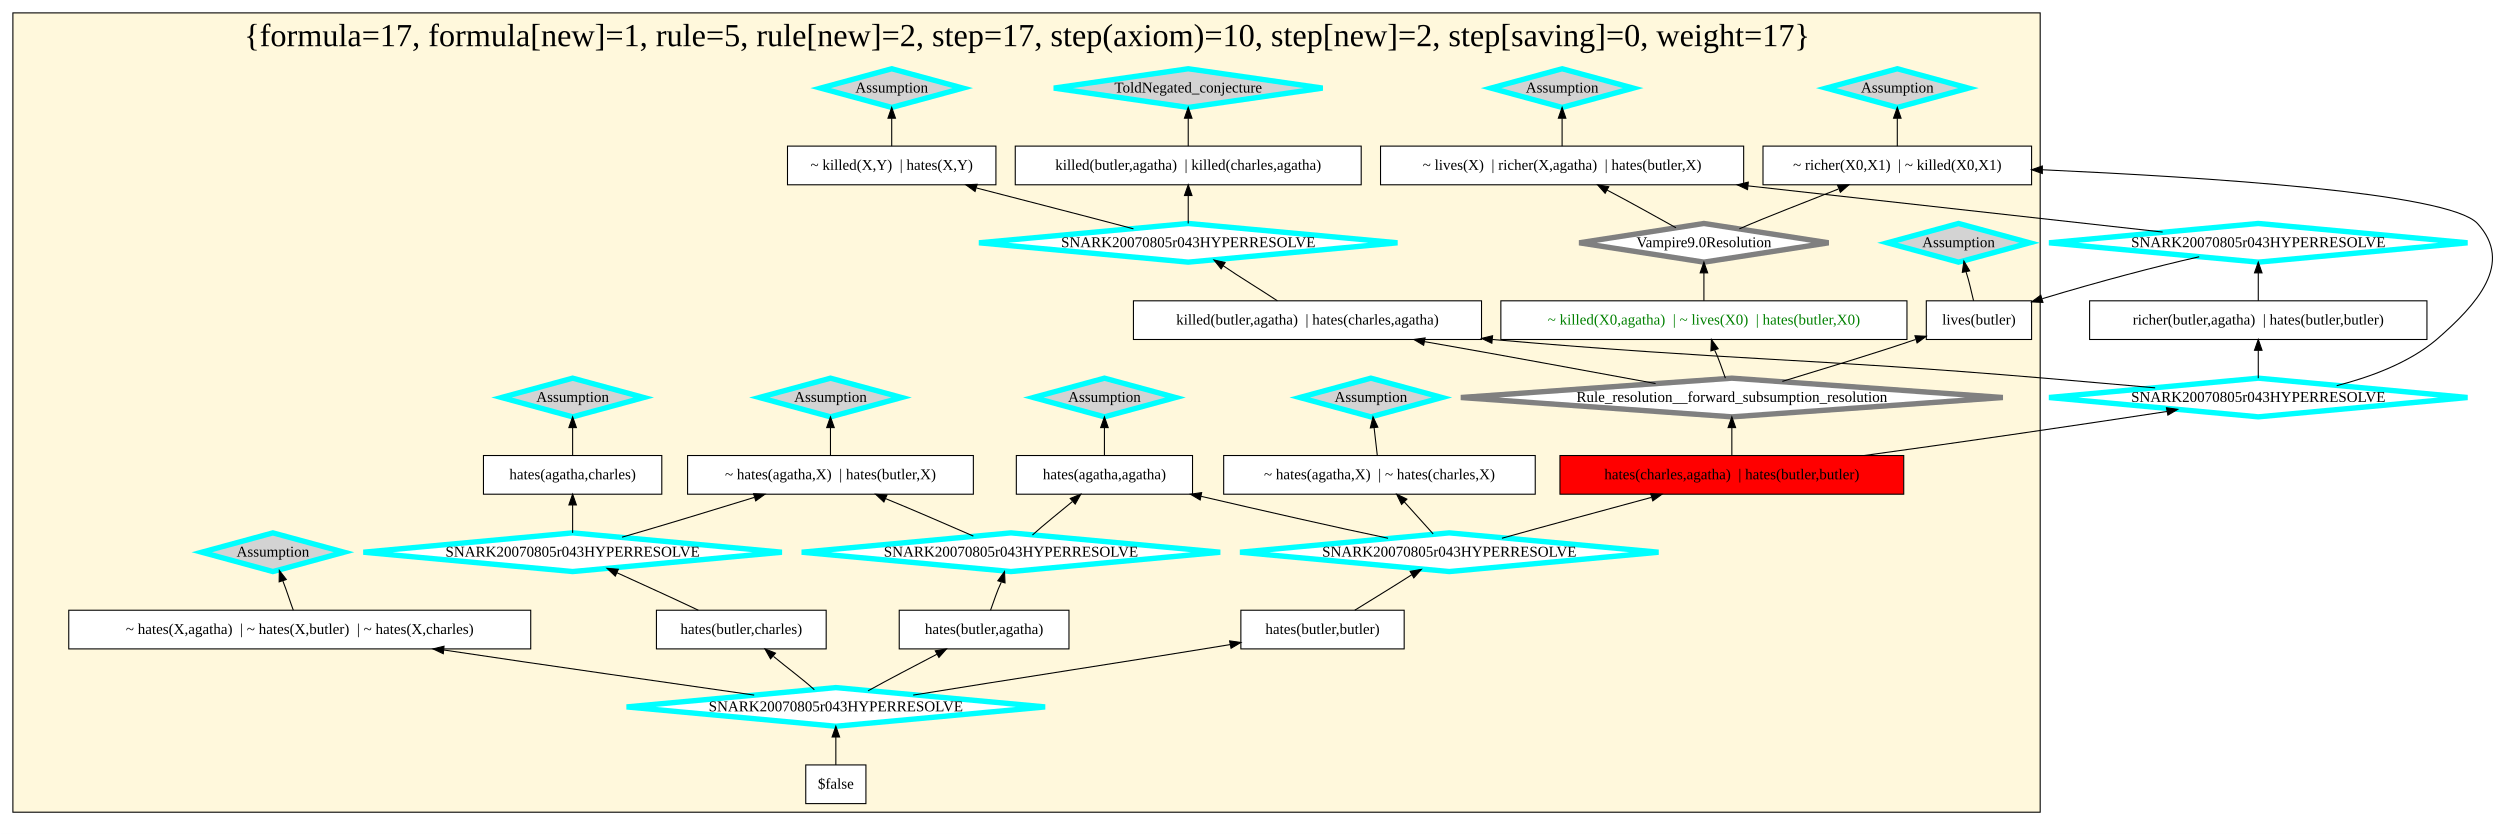
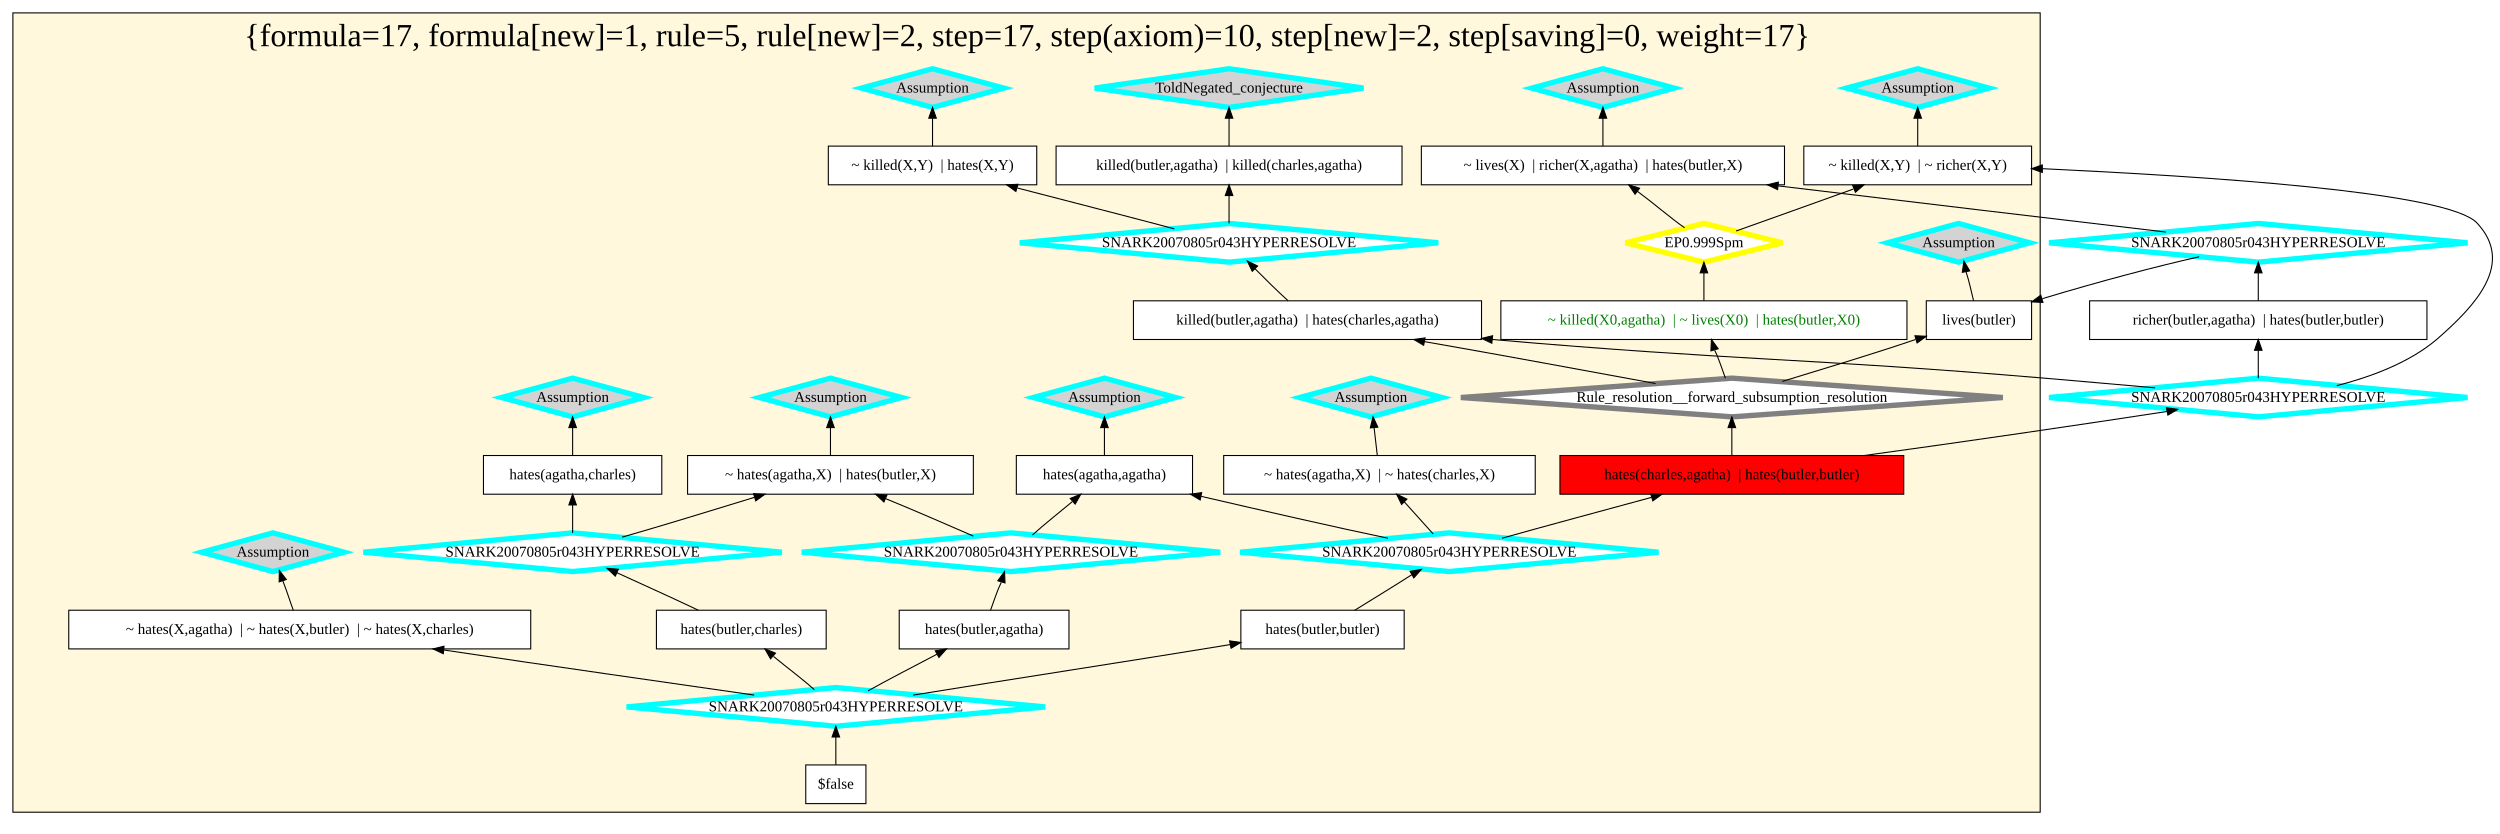
<svg xmlns="http://www.w3.org/2000/svg" xmlns:xlink="http://www.w3.org/1999/xlink" width="2327pt" height="776pt" viewBox="0.00 0.00 2327.00 776.00">
  <g id="graph0" class="graph" transform="scale(1 1) rotate(0) translate(4 772)">
    <polygon style="fill:white;stroke:white;" points="-4,4 -4,-772 2323,-772 2323,4 -4,4" />
    <g id="cluster2" class="cluster">
      <polygon style="fill:cornsilk;stroke:black;" points="8,-16 8,-760 1895,-760 1895,-16 8,-16" />
      <text text-anchor="middle" x="952" y="-729" style="font-family:Times New Roman;font-size:30.00;">{formula=17, formula[new]=1, rule=5, rule[new]=2, step=17, step(axiom)=10, step[new]=2, step[saving]=0, weight=17}</text>
    </g>
    <g id="node1" class="node">
      <a xlink:href="http://inference-web.org/proofs/tptp/Solutions/PUZ/PUZ001-1/SNARK---20080805r005/answer.owl#ns_15_conclusion" xlink:title="killed(butler,agatha)  | hates(charles,agatha)">
        <polygon style="fill:white;stroke:black;" points="1375,-492 1051,-492 1051,-456 1375,-456 1375,-492" />
        <text text-anchor="middle" x="1213" y="-469.9" style="font-family:Times New Roman;font-size:14.00;">killed(butler,agatha)  | hates(charles,agatha)</text>
      </a>
    </g>
-     <g id="node55" class="node">
+     <g id="node65" class="node">
      <a xlink:href="http://browser.inference-web.org/iwbrowser/BrowseNodeSet?url=http%3A%2F%2Finference-web.org%2Fproofs%2Ftptp%2FSolutions%2FPUZ%2FPUZ001-1%2FSNARK---20080805r005%2Fanswer.owl%23ns_15" xlink:title="SNARK20070805r043HYPERRESOLVE">
-         <polygon style="fill:white;stroke:cyan;stroke-width:5;" points="1102,-564 907.237,-546 1102,-528 1296.76,-546 1102,-564" />
-         <text text-anchor="middle" x="1102" y="-541.9" style="font-family:Times New Roman;font-size:14.00;">SNARK20070805r043HYPERRESOLVE</text>
-       </a>
-     </g>
-     <g id="edge50" class="edge">
-       <path style="fill:none;stroke:black;" d="M1185,-492C1170,-502 1150,-514 1134,-525" />
-       <polygon style="fill:black;stroke:black;" points="1132.62,-521.732 1126,-530 1136.34,-527.668 1132.62,-521.732" />
+         <polygon style="fill:white;stroke:cyan;stroke-width:5;" points="1140,-564 945.237,-546 1140,-528 1334.76,-546 1140,-564" />
+         <text text-anchor="middle" x="1140" y="-541.9" style="font-family:Times New Roman;font-size:14.00;">SNARK20070805r043HYPERRESOLVE</text>
+       </a>
+     </g>
+     <g id="edge66" class="edge">
+       <path style="fill:none;stroke:black;" d="M1195,-492C1185,-501 1174,-512 1164,-522" />
+       <polygon style="fill:black;stroke:black;" points="1161.6,-519.454 1157,-529 1166.55,-524.404 1161.6,-519.454" />
    </g>
    <g id="node2" class="node">
+       <a xlink:href="http://inference-web.org/proofs/tptp/Solutions/PUZ/PUZ001-1/Vampire---9.0/answer.owl#ns_17_conclusion" xlink:title="~ killed(X0,agatha)  | ~ lives(X0)  | hates(butler,X0)">
+         <polygon style="fill:white;stroke:black;" points="1771,-492 1393,-492 1393,-456 1771,-456 1771,-492" />
+         <text text-anchor="middle" x="1582" y="-469.9" style="font-family:Times New Roman;font-size:14.00;fill:green;">~ killed(X0,agatha)  | ~ lives(X0)  | hates(butler,X0)</text>
+       </a>
+     </g>
+     <g id="node59" class="node">
+       <a xlink:href="http://browser.inference-web.org/iwbrowser/BrowseNodeSet?url=http%3A%2F%2Finference-web.org%2Fproofs%2Ftptp%2FSolutions%2FPUZ%2FPUZ001-1%2FEP---1.1pre%2Fanswer.owl%23ns_14" xlink:title="EP0.999Spm">
+         <polygon style="fill:white;stroke:yellow;stroke-width:5;" points="1582,-564 1509.04,-546 1582,-528 1654.96,-546 1582,-564" />
+         <text text-anchor="middle" x="1582" y="-541.9" style="font-family:Times New Roman;font-size:14.00;">EP0.999Spm</text>
+       </a>
+     </g>
+     <g id="edge58" class="edge">
+       <path style="fill:none;stroke:black;" d="M1582,-492C1582,-500 1582,-509 1582,-518" />
+       <polygon style="fill:black;stroke:black;" points="1578.5,-518 1582,-528 1585.5,-518 1578.5,-518" />
+     </g>
+     <g id="node3" class="node">
      <a xlink:href="http://inference-web.org/proofs/tptp/Solutions/PUZ/PUZ001-1/SNARK---20080805r005/answer.owl#ns_no_one_hates_everyone_conclusion" xlink:title="~ hates(X,agatha)  | ~ hates(X,butler)  | ~ hates(X,charles)">
        <polygon style="fill:white;stroke:black;" points="490,-204 60,-204 60,-168 490,-168 490,-204" />
        <text text-anchor="middle" x="275" y="-181.9" style="font-family:Times New Roman;font-size:14.00;">~ hates(X,agatha)  | ~ hates(X,butler)  | ~ hates(X,charles)</text>
      </a>
    </g>
-     <g id="node21" class="node">
+     <g id="node78" class="node">
      <a xlink:href="http://browser.inference-web.org/iwbrowser/BrowseNodeSet?url=http%3A%2F%2Finference-web.org%2Fproofs%2Ftptp%2FSolutions%2FPUZ%2FPUZ001-1%2FSNARK---20080805r005%2Fanswer.owl%23ns_no_one_hates_everyone" xlink:title="Assumption">
        <polygon style="fill:lightgrey;stroke:cyan;stroke-width:5;" points="250,-276 183.793,-258 250,-240 316.207,-258 250,-276" />
        <text text-anchor="middle" x="250" y="-253.9" style="font-family:Times New Roman;font-size:14.00;">Assumption</text>
      </a>
    </g>
-     <g id="edge4" class="edge">
+     <g id="edge84" class="edge">
      <path style="fill:none;stroke:black;" d="M269,-204C266,-212 263,-222 259,-232" />
      <polygon style="fill:black;stroke:black;" points="255.842,-230.406 256,-241 262.483,-232.62 255.842,-230.406" />
    </g>
-     <g id="node3" class="node">
-       <a xlink:href="http://inference-web.org/proofs/tptp/Solutions/PUZ/PUZ001-1/SNARK---20080805r005/answer.owl#ns_killer_hates_victim_conclusion" xlink:title="~ killed(X,Y)  | hates(X,Y)">
-         <polygon style="fill:white;stroke:black;" points="923,-636 729,-636 729,-600 923,-600 923,-636" />
-         <text text-anchor="middle" x="826" y="-613.9" style="font-family:Times New Roman;font-size:14.00;">~ killed(X,Y)  | hates(X,Y)</text>
-       </a>
-     </g>
-     <g id="node59" class="node">
-       <a xlink:href="http://browser.inference-web.org/iwbrowser/BrowseNodeSet?url=http%3A%2F%2Finference-web.org%2Fproofs%2Ftptp%2FSolutions%2FPUZ%2FPUZ001-1%2FSNARK---20080805r005%2Fanswer.owl%23ns_killer_hates_victim" xlink:title="Assumption">
-         <polygon style="fill:lightgrey;stroke:cyan;stroke-width:5;" points="826,-708 759.793,-690 826,-672 892.207,-690 826,-708" />
-         <text text-anchor="middle" x="826" y="-685.9" style="font-family:Times New Roman;font-size:14.00;">Assumption</text>
-       </a>
-     </g>
-     <g id="edge56" class="edge">
-       <path style="fill:none;stroke:black;" d="M826,-636C826,-644 826,-653 826,-662" />
-       <polygon style="fill:black;stroke:black;" points="822.5,-662 826,-672 829.5,-662 822.5,-662" />
-     </g>
    <g id="node4" class="node">
+       <a xlink:href="http://inference-web.org/proofs/tptp/Solutions/PUZ/PUZ001-1/Vampire---9.0/answer.owl#ns_35_conclusion" xlink:title="hates(charles,agatha)  | hates(butler,butler)">
+         <polygon style="fill:red;stroke:black;" points="1768,-348 1448,-348 1448,-312 1768,-312 1768,-348" />
+         <text text-anchor="middle" x="1608" y="-325.9" style="font-family:Times New Roman;font-size:14.00;">hates(charles,agatha)  | hates(butler,butler)</text>
+       </a>
+     </g>
+     <g id="node47" class="node">
+       <a xlink:href="http://browser.inference-web.org/iwbrowser/BrowseNodeSet?url=http%3A%2F%2Finference-web.org%2Fproofs%2Ftptp%2FSolutions%2FPUZ%2FPUZ001-1%2FSNARK---20080805r005%2Fanswer.owl%23ns_17" xlink:title="SNARK20070805r043HYPERRESOLVE">
+         <polygon style="fill:white;stroke:cyan;stroke-width:5;" points="2098,-420 1903.24,-402 2098,-384 2292.76,-402 2098,-420" />
+         <text text-anchor="middle" x="2098" y="-397.9" style="font-family:Times New Roman;font-size:14.00;">SNARK20070805r043HYPERRESOLVE</text>
+       </a>
+     </g>
+     <g id="edge40" class="edge">
+       <path style="fill:none;stroke:black;" d="M1731,-348C1819,-360 1935,-377 2013,-389" />
+       <polygon style="fill:black;stroke:black;" points="2012.51,-392.471 2023,-391 2013.88,-385.607 2012.51,-392.471" />
+     </g>
+     <g id="node69" class="node">
+       <a xlink:href="http://browser.inference-web.org/iwbrowser/BrowseNodeSet?url=http%3A%2F%2Finference-web.org%2Fproofs%2Ftptp%2FSolutions%2FPUZ%2FPUZ001-1%2FVampire---9.0%2Fanswer.owl%23ns_35" xlink:title="Rule_resolution__forward_subsumption_resolution">
+         <polygon style="fill:white;stroke:grey;stroke-width:5;" points="1608,-420 1355.76,-402 1608,-384 1860.24,-402 1608,-420" />
+         <text text-anchor="middle" x="1608" y="-397.9" style="font-family:Times New Roman;font-size:14.00;">Rule_resolution__forward_subsumption_resolution</text>
+       </a>
+     </g>
+     <g id="edge72" class="edge">
+       <path style="fill:none;stroke:black;" d="M1608,-348C1608,-356 1608,-365 1608,-374" />
+       <polygon style="fill:black;stroke:black;" points="1604.5,-374 1608,-384 1611.5,-374 1604.5,-374" />
+     </g>
+     <g id="node5" class="node">
      <a xlink:href="http://inference-web.org/proofs/tptp/Solutions/PUZ/PUZ001-1/SNARK---20080805r005/answer.owl#ns_agatha_hates_charles_conclusion" xlink:title="hates(agatha,charles)">
        <polygon style="fill:white;stroke:black;" points="612,-348 446,-348 446,-312 612,-312 612,-348" />
        <text text-anchor="middle" x="529" y="-325.9" style="font-family:Times New Roman;font-size:14.00;">hates(agatha,charles)</text>
      </a>
    </g>
-     <g id="node51" class="node">
+     <g id="node45" class="node">
      <a xlink:href="http://browser.inference-web.org/iwbrowser/BrowseNodeSet?url=http%3A%2F%2Finference-web.org%2Fproofs%2Ftptp%2FSolutions%2FPUZ%2FPUZ001-1%2FSNARK---20080805r005%2Fanswer.owl%23ns_agatha_hates_charles" xlink:title="Assumption">
        <polygon style="fill:lightgrey;stroke:cyan;stroke-width:5;" points="529,-420 462.793,-402 529,-384 595.207,-402 529,-420" />
        <text text-anchor="middle" x="529" y="-397.9" style="font-family:Times New Roman;font-size:14.00;">Assumption</text>
      </a>
    </g>
-     <g id="edge46" class="edge">
+     <g id="edge38" class="edge">
      <path style="fill:none;stroke:black;" d="M529,-348C529,-356 529,-365 529,-374" />
      <polygon style="fill:black;stroke:black;" points="525.5,-374 529,-384 532.5,-374 525.5,-374" />
    </g>
-     <g id="node5" class="node">
-       <a xlink:href="http://inference-web.org/proofs/tptp/Solutions/PUZ/PUZ001-1/Vampire---9.0/answer.owl#ns_35_conclusion" xlink:title="hates(charles,agatha)  | hates(butler,butler)">
-         <polygon style="fill:red;stroke:black;" points="1768,-348 1448,-348 1448,-312 1768,-312 1768,-348" />
-         <text text-anchor="middle" x="1608" y="-325.9" style="font-family:Times New Roman;font-size:14.00;">hates(charles,agatha)  | hates(butler,butler)</text>
-       </a>
-     </g>
-     <g id="node38" class="node">
-       <a xlink:href="http://browser.inference-web.org/iwbrowser/BrowseNodeSet?url=http%3A%2F%2Finference-web.org%2Fproofs%2Ftptp%2FSolutions%2FPUZ%2FPUZ001-1%2FVampire---9.0%2Fanswer.owl%23ns_35" xlink:title="Rule_resolution__forward_subsumption_resolution">
-         <polygon style="fill:white;stroke:grey;stroke-width:5;" points="1608,-420 1355.76,-402 1608,-384 1860.24,-402 1608,-420" />
-         <text text-anchor="middle" x="1608" y="-397.9" style="font-family:Times New Roman;font-size:14.00;">Rule_resolution__forward_subsumption_resolution</text>
+     <g id="node6" class="node">
+       <a xlink:href="http://inference-web.org/proofs/tptp/Solutions/PUZ/PUZ001-1/SNARK---20080805r005/answer.owl#ns_killer_hates_victim_conclusion" xlink:title="~ killed(X,Y)  | hates(X,Y)">
+         <polygon style="fill:white;stroke:black;" points="961,-636 767,-636 767,-600 961,-600 961,-636" />
+         <text text-anchor="middle" x="864" y="-613.9" style="font-family:Times New Roman;font-size:14.00;">~ killed(X,Y)  | hates(X,Y)</text>
+       </a>
+     </g>
+     <g id="node37" class="node">
+       <a xlink:href="http://browser.inference-web.org/iwbrowser/BrowseNodeSet?url=http%3A%2F%2Finference-web.org%2Fproofs%2Ftptp%2FSolutions%2FPUZ%2FPUZ001-1%2FSNARK---20080805r005%2Fanswer.owl%23ns_killer_hates_victim" xlink:title="Assumption">
+         <polygon style="fill:lightgrey;stroke:cyan;stroke-width:5;" points="864,-708 797.793,-690 864,-672 930.207,-690 864,-708" />
+         <text text-anchor="middle" x="864" y="-685.9" style="font-family:Times New Roman;font-size:14.00;">Assumption</text>
      </a>
    </g>
    <g id="edge28" class="edge">
-       <path style="fill:none;stroke:black;" d="M1608,-348C1608,-356 1608,-365 1608,-374" />
-       <polygon style="fill:black;stroke:black;" points="1604.5,-374 1608,-384 1611.5,-374 1604.5,-374" />
-     </g>
-     <g id="node61" class="node">
-       <a xlink:href="http://browser.inference-web.org/iwbrowser/BrowseNodeSet?url=http%3A%2F%2Finference-web.org%2Fproofs%2Ftptp%2FSolutions%2FPUZ%2FPUZ001-1%2FSNARK---20080805r005%2Fanswer.owl%23ns_17" xlink:title="SNARK20070805r043HYPERRESOLVE">
-         <polygon style="fill:white;stroke:cyan;stroke-width:5;" points="2098,-420 1903.24,-402 2098,-384 2292.76,-402 2098,-420" />
-         <text text-anchor="middle" x="2098" y="-397.9" style="font-family:Times New Roman;font-size:14.00;">SNARK20070805r043HYPERRESOLVE</text>
-       </a>
-     </g>
-     <g id="edge58" class="edge">
-       <path style="fill:none;stroke:black;" d="M1731,-348C1819,-360 1935,-377 2013,-389" />
-       <polygon style="fill:black;stroke:black;" points="2012.51,-392.471 2023,-391 2013.88,-385.607 2012.51,-392.471" />
-     </g>
-     <g id="node6" class="node">
-       <a xlink:href="http://inference-web.org/proofs/tptp/Solutions/PUZ/PUZ001-1/SNARK---20080805r005/answer.owl#ns_butler_hates_poor_conclusion" xlink:title="~ lives(X)  | richer(X,agatha)  | hates(butler,X)">
-         <polygon style="fill:white;stroke:black;" points="1619,-636 1281,-636 1281,-600 1619,-600 1619,-636" />
-         <text text-anchor="middle" x="1450" y="-613.9" style="font-family:Times New Roman;font-size:14.00;">~ lives(X)  | richer(X,agatha)  | hates(butler,X)</text>
-       </a>
-     </g>
-     <g id="node76" class="node">
-       <a xlink:href="http://browser.inference-web.org/iwbrowser/BrowseNodeSet?url=http%3A%2F%2Finference-web.org%2Fproofs%2Ftptp%2FSolutions%2FPUZ%2FPUZ001-1%2FSNARK---20080805r005%2Fanswer.owl%23ns_butler_hates_poor" xlink:title="Assumption">
-         <polygon style="fill:lightgrey;stroke:cyan;stroke-width:5;" points="1450,-708 1383.79,-690 1450,-672 1516.21,-690 1450,-708" />
-         <text text-anchor="middle" x="1450" y="-685.9" style="font-family:Times New Roman;font-size:14.00;">Assumption</text>
-       </a>
-     </g>
-     <g id="edge82" class="edge">
-       <path style="fill:none;stroke:black;" d="M1450,-636C1450,-644 1450,-653 1450,-662" />
-       <polygon style="fill:black;stroke:black;" points="1446.5,-662 1450,-672 1453.5,-662 1446.5,-662" />
+       <path style="fill:none;stroke:black;" d="M864,-636C864,-644 864,-653 864,-662" />
+       <polygon style="fill:black;stroke:black;" points="860.5,-662 864,-672 867.5,-662 860.5,-662" />
    </g>
    <g id="node7" class="node">
      <a xlink:href="http://inference-web.org/proofs/tptp/Solutions/PUZ/PUZ001-1/SNARK---20080805r005/answer.owl#ns_different_hates_conclusion" xlink:title="~ hates(agatha,X)  | ~ hates(charles,X)">
        <polygon style="fill:white;stroke:black;" points="1425,-348 1135,-348 1135,-312 1425,-312 1425,-348" />
        <text text-anchor="middle" x="1280" y="-325.9" style="font-family:Times New Roman;font-size:14.00;">~ hates(agatha,X)  | ~ hates(charles,X)</text>
      </a>
    </g>
-     <g id="node19" class="node">
+     <g id="node35" class="node">
      <a xlink:href="http://browser.inference-web.org/iwbrowser/BrowseNodeSet?url=http%3A%2F%2Finference-web.org%2Fproofs%2Ftptp%2FSolutions%2FPUZ%2FPUZ001-1%2FSNARK---20080805r005%2Fanswer.owl%23ns_different_hates" xlink:title="Assumption">
        <polygon style="fill:lightgrey;stroke:cyan;stroke-width:5;" points="1272,-420 1205.79,-402 1272,-384 1338.21,-402 1272,-420" />
        <text text-anchor="middle" x="1272" y="-397.9" style="font-family:Times New Roman;font-size:14.00;">Assumption</text>
      </a>
    </g>
-     <g id="edge2" class="edge">
+     <g id="edge26" class="edge">
      <path style="fill:none;stroke:black;" d="M1278,-348C1277,-356 1276,-365 1275,-374" />
      <polygon style="fill:black;stroke:black;" points="1271.51,-373.701 1274,-384 1278.48,-374.398 1271.51,-373.701" />
    </g>
    <g id="node8" class="node">
-       <a xlink:href="http://inference-web.org/proofs/tptp/Solutions/PUZ/PUZ001-1/Vampire---9.0/answer.owl#ns_13_conclusion" xlink:title="~ richer(X0,X1)  | ~ killed(X0,X1)">
-         <polygon style="fill:white;stroke:black;" points="1887,-636 1637,-636 1637,-600 1887,-600 1887,-636" />
-         <text text-anchor="middle" x="1762" y="-613.9" style="font-family:Times New Roman;font-size:14.00;">~ richer(X0,X1)  | ~ killed(X0,X1)</text>
-       </a>
-     </g>
-     <g id="node23" class="node">
+       <a xlink:href="http://inference-web.org/proofs/tptp/Solutions/PUZ/PUZ001-1/SNARK---20080805r005/answer.owl#ns_poorer_killer_conclusion" xlink:title="~ killed(X,Y)  | ~ richer(X,Y)">
+         <polygon style="fill:white;stroke:black;" points="1887,-636 1675,-636 1675,-600 1887,-600 1887,-636" />
+         <text text-anchor="middle" x="1781" y="-613.9" style="font-family:Times New Roman;font-size:14.00;">~ killed(X,Y)  | ~ richer(X,Y)</text>
+       </a>
+     </g>
+     <g id="node74" class="node">
      <a xlink:href="http://browser.inference-web.org/iwbrowser/BrowseNodeSet?url=http%3A%2F%2Finference-web.org%2Fproofs%2Ftptp%2FSolutions%2FPUZ%2FPUZ001-1%2FSNARK---20080805r005%2Fanswer.owl%23ns_poorer_killer" xlink:title="Assumption">
-         <polygon style="fill:lightgrey;stroke:cyan;stroke-width:5;" points="1762,-708 1695.79,-690 1762,-672 1828.21,-690 1762,-708" />
-         <text text-anchor="middle" x="1762" y="-685.9" style="font-family:Times New Roman;font-size:14.00;">Assumption</text>
-       </a>
-     </g>
-     <g id="edge6" class="edge">
-       <path style="fill:none;stroke:black;" d="M1762,-636C1762,-644 1762,-653 1762,-662" />
-       <polygon style="fill:black;stroke:black;" points="1758.5,-662 1762,-672 1765.5,-662 1758.5,-662" />
+         <polygon style="fill:lightgrey;stroke:cyan;stroke-width:5;" points="1781,-708 1714.79,-690 1781,-672 1847.21,-690 1781,-708" />
+         <text text-anchor="middle" x="1781" y="-685.9" style="font-family:Times New Roman;font-size:14.00;">Assumption</text>
+       </a>
+     </g>
+     <g id="edge80" class="edge">
+       <path style="fill:none;stroke:black;" d="M1781,-636C1781,-644 1781,-653 1781,-662" />
+       <polygon style="fill:black;stroke:black;" points="1777.5,-662 1781,-672 1784.5,-662 1777.5,-662" />
    </g>
    <g id="node9" class="node">
      <a xlink:href="http://inference-web.org/proofs/tptp/Solutions/PUZ/PUZ001-1/SNARK---20080805r005/answer.owl#ns_19_conclusion" xlink:title="$false">
        <polygon style="fill:white;stroke:black;" points="802,-60 746,-60 746,-24 802,-24 802,-60" />
        <text text-anchor="middle" x="774" y="-37.9" style="font-family:Times New Roman;font-size:14.00;">$false</text>
      </a>
    </g>
-     <g id="node66" class="node">
+     <g id="node25" class="node">
      <a xlink:href="http://browser.inference-web.org/iwbrowser/BrowseNodeSet?url=http%3A%2F%2Finference-web.org%2Fproofs%2Ftptp%2FSolutions%2FPUZ%2FPUZ001-1%2FSNARK---20080805r005%2Fanswer.owl%23answer" xlink:title="SNARK20070805r043HYPERRESOLVE">
        <polygon style="fill:white;stroke:cyan;stroke-width:5;" points="774,-132 579.237,-114 774,-96 968.763,-114 774,-132" />
        <text text-anchor="middle" x="774" y="-109.9" style="font-family:Times New Roman;font-size:14.00;">SNARK20070805r043HYPERRESOLVE</text>
      </a>
    </g>
-     <g id="edge66" class="edge">
+     <g id="edge10" class="edge">
      <path style="fill:none;stroke:black;" d="M774,-60C774,-68 774,-77 774,-86" />
      <polygon style="fill:black;stroke:black;" points="770.5,-86 774,-96 777.5,-86 770.5,-86" />
    </g>
    <g id="node10" class="node">
      <a xlink:href="http://inference-web.org/proofs/tptp/Solutions/PUZ/PUZ001-1/SNARK---20080805r005/answer.owl#ns_14_conclusion" xlink:title="hates(butler,charles)">
        <polygon style="fill:white;stroke:black;" points="765,-204 607,-204 607,-168 765,-168 765,-204" />
        <text text-anchor="middle" x="686" y="-181.9" style="font-family:Times New Roman;font-size:14.00;">hates(butler,charles)</text>
      </a>
    </g>
-     <g id="node25" class="node">
+     <g id="node31" class="node">
      <a xlink:href="http://browser.inference-web.org/iwbrowser/BrowseNodeSet?url=http%3A%2F%2Finference-web.org%2Fproofs%2Ftptp%2FSolutions%2FPUZ%2FPUZ001-1%2FSNARK---20080805r005%2Fanswer.owl%23ns_14" xlink:title="SNARK20070805r043HYPERRESOLVE">
        <polygon style="fill:white;stroke:cyan;stroke-width:5;" points="529,-276 334.237,-258 529,-240 723.763,-258 529,-276" />
        <text text-anchor="middle" x="529" y="-253.9" style="font-family:Times New Roman;font-size:14.00;">SNARK20070805r043HYPERRESOLVE</text>
      </a>
    </g>
-     <g id="edge8" class="edge">
+     <g id="edge20" class="edge">
      <path style="fill:none;stroke:black;" d="M646,-204C623,-215 594,-228 570,-239" />
      <polygon style="fill:black;stroke:black;" points="568.717,-235.74 561,-243 571.56,-242.137 568.717,-235.74" />
    </g>
    <g id="node11" class="node">
      <a xlink:href="http://inference-web.org/proofs/tptp/Solutions/PUZ/PUZ001-1/SNARK---20080805r005/answer.owl#ns_butler_conclusion" xlink:title="lives(butler)">
        <polygon style="fill:white;stroke:black;" points="1887,-492 1789,-492 1789,-456 1887,-456 1887,-492" />
        <text text-anchor="middle" x="1838" y="-469.9" style="font-family:Times New Roman;font-size:14.00;">lives(butler)</text>
      </a>
    </g>
-     <g id="node53" class="node">
+     <g id="node19" class="node">
      <a xlink:href="http://browser.inference-web.org/iwbrowser/BrowseNodeSet?url=http%3A%2F%2Finference-web.org%2Fproofs%2Ftptp%2FSolutions%2FPUZ%2FPUZ001-1%2FSNARK---20080805r005%2Fanswer.owl%23ns_butler" xlink:title="Assumption">
        <polygon style="fill:lightgrey;stroke:cyan;stroke-width:5;" points="1819,-564 1752.79,-546 1819,-528 1885.21,-546 1819,-564" />
        <text text-anchor="middle" x="1819" y="-541.9" style="font-family:Times New Roman;font-size:14.00;">Assumption</text>
      </a>
    </g>
-     <g id="edge48" class="edge">
+     <g id="edge2" class="edge">
      <path style="fill:none;stroke:black;" d="M1833,-492C1831,-500 1829,-510 1826,-519" />
      <polygon style="fill:black;stroke:black;" points="1822.53,-518.508 1824,-529 1829.39,-519.881 1822.53,-518.508" />
    </g>
    <g id="node12" class="node">
      <a xlink:href="http://inference-web.org/proofs/tptp/Solutions/PUZ/PUZ001-1/SNARK---20080805r005/answer.owl#ns_13_conclusion" xlink:title="hates(butler,agatha)">
        <polygon style="fill:white;stroke:black;" points="991,-204 833,-204 833,-168 991,-168 991,-204" />
        <text text-anchor="middle" x="912" y="-181.9" style="font-family:Times New Roman;font-size:14.00;">hates(butler,agatha)</text>
      </a>
    </g>
-     <g id="node34" class="node">
+     <g id="node21" class="node">
      <a xlink:href="http://browser.inference-web.org/iwbrowser/BrowseNodeSet?url=http%3A%2F%2Finference-web.org%2Fproofs%2Ftptp%2FSolutions%2FPUZ%2FPUZ001-1%2FSNARK---20080805r005%2Fanswer.owl%23ns_13" xlink:title="SNARK20070805r043HYPERRESOLVE">
        <polygon style="fill:white;stroke:cyan;stroke-width:5;" points="937,-276 742.237,-258 937,-240 1131.76,-258 937,-276" />
        <text text-anchor="middle" x="937" y="-253.9" style="font-family:Times New Roman;font-size:14.00;">SNARK20070805r043HYPERRESOLVE</text>
      </a>
    </g>
-     <g id="edge22" class="edge">
+     <g id="edge4" class="edge">
      <path style="fill:none;stroke:black;" d="M918,-204C921,-212 924,-222 928,-230" />
      <polygon style="fill:black;stroke:black;" points="924.774,-231.427 931,-240 931.479,-229.416 924.774,-231.427" />
    </g>
    <g id="node13" class="node">
+       <a xlink:href="http://inference-web.org/proofs/tptp/Solutions/PUZ/PUZ001-1/SNARK---20080805r005/answer.owl#ns_butler_hates_poor_conclusion" xlink:title="~ lives(X)  | richer(X,agatha)  | hates(butler,X)">
+         <polygon style="fill:white;stroke:black;" points="1657,-636 1319,-636 1319,-600 1657,-600 1657,-636" />
+         <text text-anchor="middle" x="1488" y="-613.9" style="font-family:Times New Roman;font-size:14.00;">~ lives(X)  | richer(X,agatha)  | hates(butler,X)</text>
+       </a>
+     </g>
+     <g id="node57" class="node">
+       <a xlink:href="http://browser.inference-web.org/iwbrowser/BrowseNodeSet?url=http%3A%2F%2Finference-web.org%2Fproofs%2Ftptp%2FSolutions%2FPUZ%2FPUZ001-1%2FSNARK---20080805r005%2Fanswer.owl%23ns_butler_hates_poor" xlink:title="Assumption">
+         <polygon style="fill:lightgrey;stroke:cyan;stroke-width:5;" points="1488,-708 1421.79,-690 1488,-672 1554.21,-690 1488,-708" />
+         <text text-anchor="middle" x="1488" y="-685.9" style="font-family:Times New Roman;font-size:14.00;">Assumption</text>
+       </a>
+     </g>
+     <g id="edge56" class="edge">
+       <path style="fill:none;stroke:black;" d="M1488,-636C1488,-644 1488,-653 1488,-662" />
+       <polygon style="fill:black;stroke:black;" points="1484.5,-662 1488,-672 1491.5,-662 1484.5,-662" />
+     </g>
+     <g id="node14" class="node">
      <a xlink:href="http://inference-web.org/proofs/tptp/Solutions/PUZ/PUZ001-1/SNARK---20080805r005/answer.owl#ns_18_conclusion" xlink:title="hates(butler,butler)">
        <polygon style="fill:white;stroke:black;" points="1303,-204 1151,-204 1151,-168 1303,-168 1303,-204" />
        <text text-anchor="middle" x="1227" y="-181.9" style="font-family:Times New Roman;font-size:14.00;">hates(butler,butler)</text>
      </a>
    </g>
-     <g id="node29" class="node">
+     <g id="node52" class="node">
      <a xlink:href="http://browser.inference-web.org/iwbrowser/BrowseNodeSet?url=http%3A%2F%2Finference-web.org%2Fproofs%2Ftptp%2FSolutions%2FPUZ%2FPUZ001-1%2FSNARK---20080805r005%2Fanswer.owl%23ns_18" xlink:title="SNARK20070805r043HYPERRESOLVE">
        <polygon style="fill:white;stroke:cyan;stroke-width:5;" points="1345,-276 1150.24,-258 1345,-240 1539.76,-258 1345,-276" />
        <text text-anchor="middle" x="1345" y="-253.9" style="font-family:Times New Roman;font-size:14.00;">SNARK20070805r043HYPERRESOLVE</text>
      </a>
    </g>
-     <g id="edge14" class="edge">
+     <g id="edge48" class="edge">
      <path style="fill:none;stroke:black;" d="M1257,-204C1273,-214 1293,-226 1310,-237" />
      <polygon style="fill:black;stroke:black;" points="1308.56,-240.203 1319,-242 1311.96,-234.084 1308.56,-240.203" />
-     </g>
-     <g id="node14" class="node">
-       <a xlink:href="http://inference-web.org/proofs/tptp/Solutions/PUZ/PUZ001-1/SNARK---20080805r005/answer.owl#ns_same_hates_conclusion" xlink:title="~ hates(agatha,X)  | hates(butler,X)">
-         <polygon style="fill:white;stroke:black;" points="902,-348 636,-348 636,-312 902,-312 902,-348" />
-         <text text-anchor="middle" x="769" y="-325.9" style="font-family:Times New Roman;font-size:14.00;">~ hates(agatha,X)  | hates(butler,X)</text>
-       </a>
-     </g>
-     <g id="node49" class="node">
-       <a xlink:href="http://browser.inference-web.org/iwbrowser/BrowseNodeSet?url=http%3A%2F%2Finference-web.org%2Fproofs%2Ftptp%2FSolutions%2FPUZ%2FPUZ001-1%2FSNARK---20080805r005%2Fanswer.owl%23ns_same_hates" xlink:title="Assumption">
-         <polygon style="fill:lightgrey;stroke:cyan;stroke-width:5;" points="769,-420 702.793,-402 769,-384 835.207,-402 769,-420" />
-         <text text-anchor="middle" x="769" y="-397.9" style="font-family:Times New Roman;font-size:14.00;">Assumption</text>
-       </a>
-     </g>
-     <g id="edge44" class="edge">
-       <path style="fill:none;stroke:black;" d="M769,-348C769,-356 769,-365 769,-374" />
-       <polygon style="fill:black;stroke:black;" points="765.5,-374 769,-384 772.5,-374 765.5,-374" />
    </g>
    <g id="node15" class="node">
      <a xlink:href="http://inference-web.org/proofs/tptp/Solutions/PUZ/PUZ001-1/SNARK---20080805r005/answer.owl#ns_agatha_hates_agatha_conclusion" xlink:title="hates(agatha,agatha)">
        <polygon style="fill:white;stroke:black;" points="1106,-348 942,-348 942,-312 1106,-312 1106,-348" />
        <text text-anchor="middle" x="1024" y="-325.9" style="font-family:Times New Roman;font-size:14.00;">hates(agatha,agatha)</text>
      </a>
    </g>
-     <g id="node47" class="node">
+     <g id="node43" class="node">
      <a xlink:href="http://browser.inference-web.org/iwbrowser/BrowseNodeSet?url=http%3A%2F%2Finference-web.org%2Fproofs%2Ftptp%2FSolutions%2FPUZ%2FPUZ001-1%2FSNARK---20080805r005%2Fanswer.owl%23ns_agatha_hates_agatha" xlink:title="Assumption">
        <polygon style="fill:lightgrey;stroke:cyan;stroke-width:5;" points="1024,-420 957.793,-402 1024,-384 1090.21,-402 1024,-420" />
        <text text-anchor="middle" x="1024" y="-397.9" style="font-family:Times New Roman;font-size:14.00;">Assumption</text>
      </a>
    </g>
-     <g id="edge42" class="edge">
+     <g id="edge36" class="edge">
      <path style="fill:none;stroke:black;" d="M1024,-348C1024,-356 1024,-365 1024,-374" />
      <polygon style="fill:black;stroke:black;" points="1020.5,-374 1024,-384 1027.5,-374 1020.5,-374" />
    </g>
    <g id="node16" class="node">
-       <a xlink:href="http://inference-web.org/proofs/tptp/Solutions/PUZ/PUZ001-1/Vampire---9.0/answer.owl#ns_17_conclusion" xlink:title="~ killed(X0,agatha)  | ~ lives(X0)  | hates(butler,X0)">
-         <polygon style="fill:white;stroke:black;" points="1771,-492 1393,-492 1393,-456 1771,-456 1771,-492" />
-         <text text-anchor="middle" x="1582" y="-469.9" style="font-family:Times New Roman;font-size:14.00;fill:green;">~ killed(X0,agatha)  | ~ lives(X0)  | hates(butler,X0)</text>
-       </a>
-     </g>
-     <g id="node43" class="node">
-       <a xlink:href="http://browser.inference-web.org/iwbrowser/BrowseNodeSet?url=http%3A%2F%2Finference-web.org%2Fproofs%2Ftptp%2FSolutions%2FPUZ%2FPUZ001-1%2FVampire---9.0%2Fanswer.owl%23ns_17" xlink:title="Vampire9.0Resolution">
-         <polygon style="fill:white;stroke:grey;stroke-width:5;" points="1582,-564 1465.95,-546 1582,-528 1698.05,-546 1582,-564" />
-         <text text-anchor="middle" x="1582" y="-541.9" style="font-family:Times New Roman;font-size:14.00;">Vampire9.0Resolution</text>
-       </a>
-     </g>
-     <g id="edge36" class="edge">
-       <path style="fill:none;stroke:black;" d="M1582,-492C1582,-500 1582,-509 1582,-518" />
-       <polygon style="fill:black;stroke:black;" points="1578.5,-518 1582,-528 1585.5,-518 1578.5,-518" />
+       <a xlink:href="http://inference-web.org/proofs/tptp/Solutions/PUZ/PUZ001-1/SNARK---20080805r005/answer.owl#ns_same_hates_conclusion" xlink:title="~ hates(agatha,X)  | hates(butler,X)">
+         <polygon style="fill:white;stroke:black;" points="902,-348 636,-348 636,-312 902,-312 902,-348" />
+         <text text-anchor="middle" x="769" y="-325.9" style="font-family:Times New Roman;font-size:14.00;">~ hates(agatha,X)  | hates(butler,X)</text>
+       </a>
+     </g>
+     <g id="node63" class="node">
+       <a xlink:href="http://browser.inference-web.org/iwbrowser/BrowseNodeSet?url=http%3A%2F%2Finference-web.org%2Fproofs%2Ftptp%2FSolutions%2FPUZ%2FPUZ001-1%2FSNARK---20080805r005%2Fanswer.owl%23ns_same_hates" xlink:title="Assumption">
+         <polygon style="fill:lightgrey;stroke:cyan;stroke-width:5;" points="769,-420 702.793,-402 769,-384 835.207,-402 769,-420" />
+         <text text-anchor="middle" x="769" y="-397.9" style="font-family:Times New Roman;font-size:14.00;">Assumption</text>
+       </a>
+     </g>
+     <g id="edge64" class="edge">
+       <path style="fill:none;stroke:black;" d="M769,-348C769,-356 769,-365 769,-374" />
+       <polygon style="fill:black;stroke:black;" points="765.5,-374 769,-384 772.5,-374 765.5,-374" />
    </g>
    <g id="node17" class="node">
      <a xlink:href="http://inference-web.org/proofs/tptp/Solutions/PUZ/PUZ001-1/SNARK---20080805r005/answer.owl#ns_16_conclusion" xlink:title="richer(butler,agatha)  | hates(butler,butler)">
        <polygon style="fill:white;stroke:black;" points="2255,-492 1941,-492 1941,-456 2255,-456 2255,-492" />
        <text text-anchor="middle" x="2098" y="-469.9" style="font-family:Times New Roman;font-size:14.00;">richer(butler,agatha)  | hates(butler,butler)</text>
      </a>
    </g>
-     <g id="node72" class="node">
+     <g id="node39" class="node">
      <a xlink:href="http://browser.inference-web.org/iwbrowser/BrowseNodeSet?url=http%3A%2F%2Finference-web.org%2Fproofs%2Ftptp%2FSolutions%2FPUZ%2FPUZ001-1%2FSNARK---20080805r005%2Fanswer.owl%23ns_16" xlink:title="SNARK20070805r043HYPERRESOLVE">
        <polygon style="fill:white;stroke:cyan;stroke-width:5;" points="2098,-564 1903.24,-546 2098,-528 2292.76,-546 2098,-564" />
        <text text-anchor="middle" x="2098" y="-541.9" style="font-family:Times New Roman;font-size:14.00;">SNARK20070805r043HYPERRESOLVE</text>
      </a>
    </g>
-     <g id="edge76" class="edge">
+     <g id="edge30" class="edge">
      <path style="fill:none;stroke:black;" d="M2098,-492C2098,-500 2098,-509 2098,-518" />
      <polygon style="fill:black;stroke:black;" points="2094.5,-518 2098,-528 2101.5,-518 2094.5,-518" />
    </g>
    <g id="node18" class="node">
      <a xlink:href="http://inference-web.org/proofs/tptp/Solutions/PUZ/PUZ001-1/SNARK---20080805r005/answer.owl#ns_prove_neither_charles_nor_butler_did_it_conclusion" xlink:title="killed(butler,agatha)  | killed(charles,agatha)">
-         <polygon style="fill:white;stroke:black;" points="1263,-636 941,-636 941,-600 1263,-600 1263,-636" />
-         <text text-anchor="middle" x="1102" y="-613.9" style="font-family:Times New Roman;font-size:14.00;">killed(butler,agatha)  | killed(charles,agatha)</text>
-       </a>
-     </g>
-     <g id="node78" class="node">
+         <polygon style="fill:white;stroke:black;" points="1301,-636 979,-636 979,-600 1301,-600 1301,-636" />
+         <text text-anchor="middle" x="1140" y="-613.9" style="font-family:Times New Roman;font-size:14.00;">killed(butler,agatha)  | killed(charles,agatha)</text>
+       </a>
+     </g>
+     <g id="node76" class="node">
      <a xlink:href="http://browser.inference-web.org/iwbrowser/BrowseNodeSet?url=http%3A%2F%2Finference-web.org%2Fproofs%2Ftptp%2FSolutions%2FPUZ%2FPUZ001-1%2FSNARK---20080805r005%2Fanswer.owl%23ns_prove_neither_charles_nor_butler_did_it" xlink:title="ToldNegated_conjecture">
-         <polygon style="fill:lightgrey;stroke:cyan;stroke-width:5;" points="1102,-708 976.921,-690 1102,-672 1227.08,-690 1102,-708" />
-         <text text-anchor="middle" x="1102" y="-685.9" style="font-family:Times New Roman;font-size:14.00;">ToldNegated_conjecture</text>
-       </a>
-     </g>
-     <g id="edge84" class="edge">
-       <path style="fill:none;stroke:black;" d="M1102,-636C1102,-644 1102,-653 1102,-662" />
-       <polygon style="fill:black;stroke:black;" points="1098.5,-662 1102,-672 1105.5,-662 1098.5,-662" />
-     </g>
-     <g id="edge10" class="edge">
+         <polygon style="fill:lightgrey;stroke:cyan;stroke-width:5;" points="1140,-708 1014.92,-690 1140,-672 1265.08,-690 1140,-708" />
+         <text text-anchor="middle" x="1140" y="-685.9" style="font-family:Times New Roman;font-size:14.00;">ToldNegated_conjecture</text>
+       </a>
+     </g>
+     <g id="edge82" class="edge">
+       <path style="fill:none;stroke:black;" d="M1140,-636C1140,-644 1140,-653 1140,-662" />
+       <polygon style="fill:black;stroke:black;" points="1136.5,-662 1140,-672 1143.5,-662 1136.5,-662" />
+     </g>
+     <g id="edge6" class="edge">
+       <path style="fill:none;stroke:black;" d="M957,-274C968,-284 982,-295 994,-305" />
+       <polygon style="fill:black;stroke:black;" points="992.169,-308.049 1002,-312 996.779,-302.781 992.169,-308.049" />
+     </g>
+     <g id="edge8" class="edge">
+       <path style="fill:none;stroke:black;" d="M902,-273C879,-283 847,-297 820,-308" />
+       <polygon style="fill:black;stroke:black;" points="818.717,-304.74 811,-312 821.56,-311.137 818.717,-304.74" />
+     </g>
+     <g id="edge12" class="edge">
+       <path style="fill:none;stroke:black;" d="M698,-125C622,-136 502,-153 409,-167" />
+       <polygon style="fill:black;stroke:black;" points="408.602,-163.522 399,-168 409.299,-170.488 408.602,-163.522" />
+     </g>
+     <g id="edge16" class="edge">
+       <path style="fill:none;stroke:black;" d="M754,-130C743,-140 728,-151 716,-161" />
+       <polygon style="fill:black;stroke:black;" points="713.221,-158.781 708,-168 717.831,-164.049 713.221,-158.781" />
+     </g>
+     <g id="edge14" class="edge">
+       <path style="fill:none;stroke:black;" d="M804,-129C822,-139 847,-152 868,-163" />
+       <polygon style="fill:black;stroke:black;" points="866.559,-166.203 877,-168 869.958,-160.084 866.559,-166.203" />
+     </g>
+     <g id="edge18" class="edge">
+       <path style="fill:none;stroke:black;" d="M846,-125C926,-138 1056,-158 1141,-172" />
+       <polygon style="fill:black;stroke:black;" points="1140.51,-175.471 1151,-174 1141.88,-168.607 1140.51,-175.471" />
+     </g>
+     <g id="edge24" class="edge">
      <path style="fill:none;stroke:black;" d="M529,-276C529,-284 529,-293 529,-302" />
      <polygon style="fill:black;stroke:black;" points="525.5,-302 529,-312 532.5,-302 525.5,-302" />
    </g>
-     <g id="edge12" class="edge">
+     <g id="edge22" class="edge">
      <path style="fill:none;stroke:black;" d="M575,-272C610,-282 659,-297 698,-309" />
      <polygon style="fill:black;stroke:black;" points="697.416,-312.479 708,-312 699.427,-305.774 697.416,-312.479" />
    </g>
-     <g id="edge20" class="edge">
+     <g id="edge32" class="edge">
+       <path style="fill:none;stroke:black;" d="M2043,-533C2003,-524 1950,-510 1897,-494" />
+       <polygon style="fill:black;stroke:black;" points="1897.58,-490.521 1887,-491 1895.57,-497.226 1897.58,-490.521" />
+     </g>
+     <g id="edge34" class="edge">
+       <path style="fill:none;stroke:black;" d="M2012,-556C1919,-567 1767,-585 1651,-599" />
+       <polygon style="fill:black;stroke:black;" points="1650.6,-595.522 1641,-600 1651.3,-602.488 1650.6,-595.522" />
+     </g>
+     <g id="edge42" class="edge">
+       <path style="fill:none;stroke:black;" d="M2002,-411C1969,-414 1933,-417 1899,-420 1674,-439 1615,-436 1385,-456" />
+       <polygon style="fill:black;stroke:black;" points="1384.6,-452.522 1375,-457 1385.3,-459.488 1384.6,-452.522" />
+     </g>
+     <g id="edge44" class="edge">
+       <path style="fill:none;stroke:black;" d="M2171,-413C2202,-421 2238,-434 2264,-456 2302,-489 2336,-527 2302,-564 2276,-594 2043,-608 1897,-615" />
+       <polygon style="fill:black;stroke:black;" points="1897,-611.5 1887,-615 1897,-618.5 1897,-611.5" />
+     </g>
+     <g id="edge46" class="edge">
+       <path style="fill:none;stroke:black;" d="M2098,-420C2098,-428 2098,-437 2098,-446" />
+       <polygon style="fill:black;stroke:black;" points="2094.5,-446 2098,-456 2101.5,-446 2094.5,-446" />
+     </g>
+     <g id="edge54" class="edge">
      <path style="fill:none;stroke:black;" d="M1394,-271C1433,-282 1489,-297 1533,-309" />
      <polygon style="fill:black;stroke:black;" points="1532.42,-312.479 1543,-312 1534.43,-305.774 1532.42,-312.479" />
    </g>
-     <g id="edge18" class="edge">
+     <g id="edge52" class="edge">
      <path style="fill:none;stroke:black;" d="M1330,-275C1322,-284 1312,-295 1303,-305" />
      <polygon style="fill:black;stroke:black;" points="1300.6,-302.454 1296,-312 1305.55,-307.404 1300.6,-302.454" />
    </g>
-     <g id="edge16" class="edge">
+     <g id="edge50" class="edge">
      <path style="fill:none;stroke:black;" d="M1288,-271C1240,-281 1170,-297 1114,-310" />
      <polygon style="fill:black;stroke:black;" points="1113.12,-306.607 1104,-312 1114.49,-313.471 1113.12,-306.607" />
    </g>
-     <g id="edge26" class="edge">
-       <path style="fill:none;stroke:black;" d="M902,-273C879,-283 847,-297 820,-308" />
-       <polygon style="fill:black;stroke:black;" points="818.717,-304.74 811,-312 821.56,-311.137 818.717,-304.74" />
-     </g>
-     <g id="edge24" class="edge">
-       <path style="fill:none;stroke:black;" d="M957,-274C968,-284 982,-295 994,-305" />
-       <polygon style="fill:black;stroke:black;" points="992.169,-308.049 1002,-312 996.779,-302.781 992.169,-308.049" />
-     </g>
-     <g id="edge30" class="edge">
+     <g id="edge60" class="edge">
+       <path style="fill:none;stroke:black;" d="M1612,-557C1640,-567 1685,-583 1721,-596" />
+       <polygon style="fill:black;stroke:black;" points="1720.42,-599.536 1731,-600 1723.02,-593.036 1720.42,-599.536" />
+     </g>
+     <g id="edge62" class="edge">
+       <path style="fill:none;stroke:black;" d="M1564,-560C1551,-569 1535,-583 1520,-594" />
+       <polygon style="fill:black;stroke:black;" points="1517.9,-591.2 1512,-600 1522.1,-596.8 1517.9,-591.2" />
+     </g>
+     <g id="edge70" class="edge">
+       <path style="fill:none;stroke:black;" d="M1089,-559C1048,-570 989,-585 943,-597" />
+       <polygon style="fill:black;stroke:black;" points="941.573,-593.774 933,-600 943.584,-600.479 941.573,-593.774" />
+     </g>
+     <g id="edge68" class="edge">
+       <path style="fill:none;stroke:black;" d="M1140,-564C1140,-572 1140,-581 1140,-590" />
+       <polygon style="fill:black;stroke:black;" points="1136.5,-590 1140,-600 1143.5,-590 1136.5,-590" />
+     </g>
+     <g id="edge76" class="edge">
      <path style="fill:none;stroke:black;" d="M1537,-415C1477,-426 1391,-442 1322,-454" />
      <polygon style="fill:black;stroke:black;" points="1321.12,-450.607 1312,-456 1322.49,-457.471 1321.12,-450.607" />
    </g>
-     <g id="edge32" class="edge">
+     <g id="edge74" class="edge">
+       <path style="fill:none;stroke:black;" d="M1602,-420C1599,-428 1596,-438 1592,-446" />
+       <polygon style="fill:black;stroke:black;" points="1588.52,-445.416 1589,-456 1595.23,-447.427 1588.52,-445.416" />
+     </g>
+     <g id="edge78" class="edge">
      <path style="fill:none;stroke:black;" d="M1655,-417C1691,-428 1741,-443 1779,-456" />
      <polygon style="fill:black;stroke:black;" points="1778.42,-459.479 1789,-459 1780.43,-452.774 1778.42,-459.479" />
    </g>
-     <g id="edge34" class="edge">
-       <path style="fill:none;stroke:black;" d="M1602,-420C1599,-428 1596,-438 1592,-446" />
-       <polygon style="fill:black;stroke:black;" points="1588.52,-445.416 1589,-456 1595.23,-447.427 1588.52,-445.416" />
-     </g>
-     <g id="edge40" class="edge">
-       <path style="fill:none;stroke:black;" d="M1556,-560C1538,-570 1513,-584 1492,-595" />
-       <polygon style="fill:black;stroke:black;" points="1490.04,-592.084 1483,-600 1493.44,-598.203 1490.04,-592.084" />
-     </g>
-     <g id="edge38" class="edge">
-       <path style="fill:none;stroke:black;" d="M1615,-559C1640,-570 1677,-584 1707,-596" />
-       <polygon style="fill:black;stroke:black;" points="1706.42,-599.536 1717,-600 1709.02,-593.036 1706.42,-599.536" />
-     </g>
-     <g id="edge54" class="edge">
-       <path style="fill:none;stroke:black;" d="M1051,-559C1010,-570 951,-585 905,-597" />
-       <polygon style="fill:black;stroke:black;" points="903.573,-593.774 895,-600 905.584,-600.479 903.573,-593.774" />
-     </g>
-     <g id="edge52" class="edge">
-       <path style="fill:none;stroke:black;" d="M1102,-564C1102,-572 1102,-581 1102,-590" />
-       <polygon style="fill:black;stroke:black;" points="1098.5,-590 1102,-600 1105.5,-590 1098.5,-590" />
-     </g>
-     <g id="edge60" class="edge">
-       <path style="fill:none;stroke:black;" d="M2002,-411C1969,-414 1933,-417 1899,-420 1674,-439 1615,-436 1385,-456" />
-       <polygon style="fill:black;stroke:black;" points="1384.6,-452.522 1375,-457 1385.3,-459.488 1384.6,-452.522" />
-     </g>
-     <g id="edge62" class="edge">
-       <path style="fill:none;stroke:black;" d="M2171,-413C2202,-421 2238,-434 2264,-456 2302,-489 2336,-527 2302,-564 2275,-593 2048,-607 1897,-614" />
-       <polygon style="fill:black;stroke:black;" points="1897,-610.5 1887,-614 1897,-617.5 1897,-610.5" />
-     </g>
-     <g id="edge64" class="edge">
-       <path style="fill:none;stroke:black;" d="M2098,-420C2098,-428 2098,-437 2098,-446" />
-       <polygon style="fill:black;stroke:black;" points="2094.5,-446 2098,-456 2101.5,-446 2094.5,-446" />
-     </g>
-     <g id="edge68" class="edge">
-       <path style="fill:none;stroke:black;" d="M698,-125C622,-136 502,-153 409,-167" />
-       <polygon style="fill:black;stroke:black;" points="408.602,-163.522 399,-168 409.299,-170.488 408.602,-163.522" />
-     </g>
-     <g id="edge72" class="edge">
-       <path style="fill:none;stroke:black;" d="M754,-130C743,-140 728,-151 716,-161" />
-       <polygon style="fill:black;stroke:black;" points="713.221,-158.781 708,-168 717.831,-164.049 713.221,-158.781" />
-     </g>
-     <g id="edge70" class="edge">
-       <path style="fill:none;stroke:black;" d="M804,-129C822,-139 847,-152 868,-163" />
-       <polygon style="fill:black;stroke:black;" points="866.559,-166.203 877,-168 869.958,-160.084 866.559,-166.203" />
-     </g>
-     <g id="edge74" class="edge">
-       <path style="fill:none;stroke:black;" d="M846,-125C926,-138 1056,-158 1141,-172" />
-       <polygon style="fill:black;stroke:black;" points="1140.51,-175.471 1151,-174 1141.88,-168.607 1140.51,-175.471" />
-     </g>
-     <g id="edge80" class="edge">
-       <path style="fill:none;stroke:black;" d="M2009,-556C1911,-567 1748,-585 1623,-599" />
-       <polygon style="fill:black;stroke:black;" points="1622.6,-595.522 1613,-600 1623.3,-602.488 1622.6,-595.522" />
-     </g>
-     <g id="edge78" class="edge">
-       <path style="fill:none;stroke:black;" d="M2043,-533C2003,-524 1950,-510 1897,-494" />
-       <polygon style="fill:black;stroke:black;" points="1897.58,-490.521 1887,-491 1895.57,-497.226 1897.58,-490.521" />
-     </g>
  </g>
</svg>
